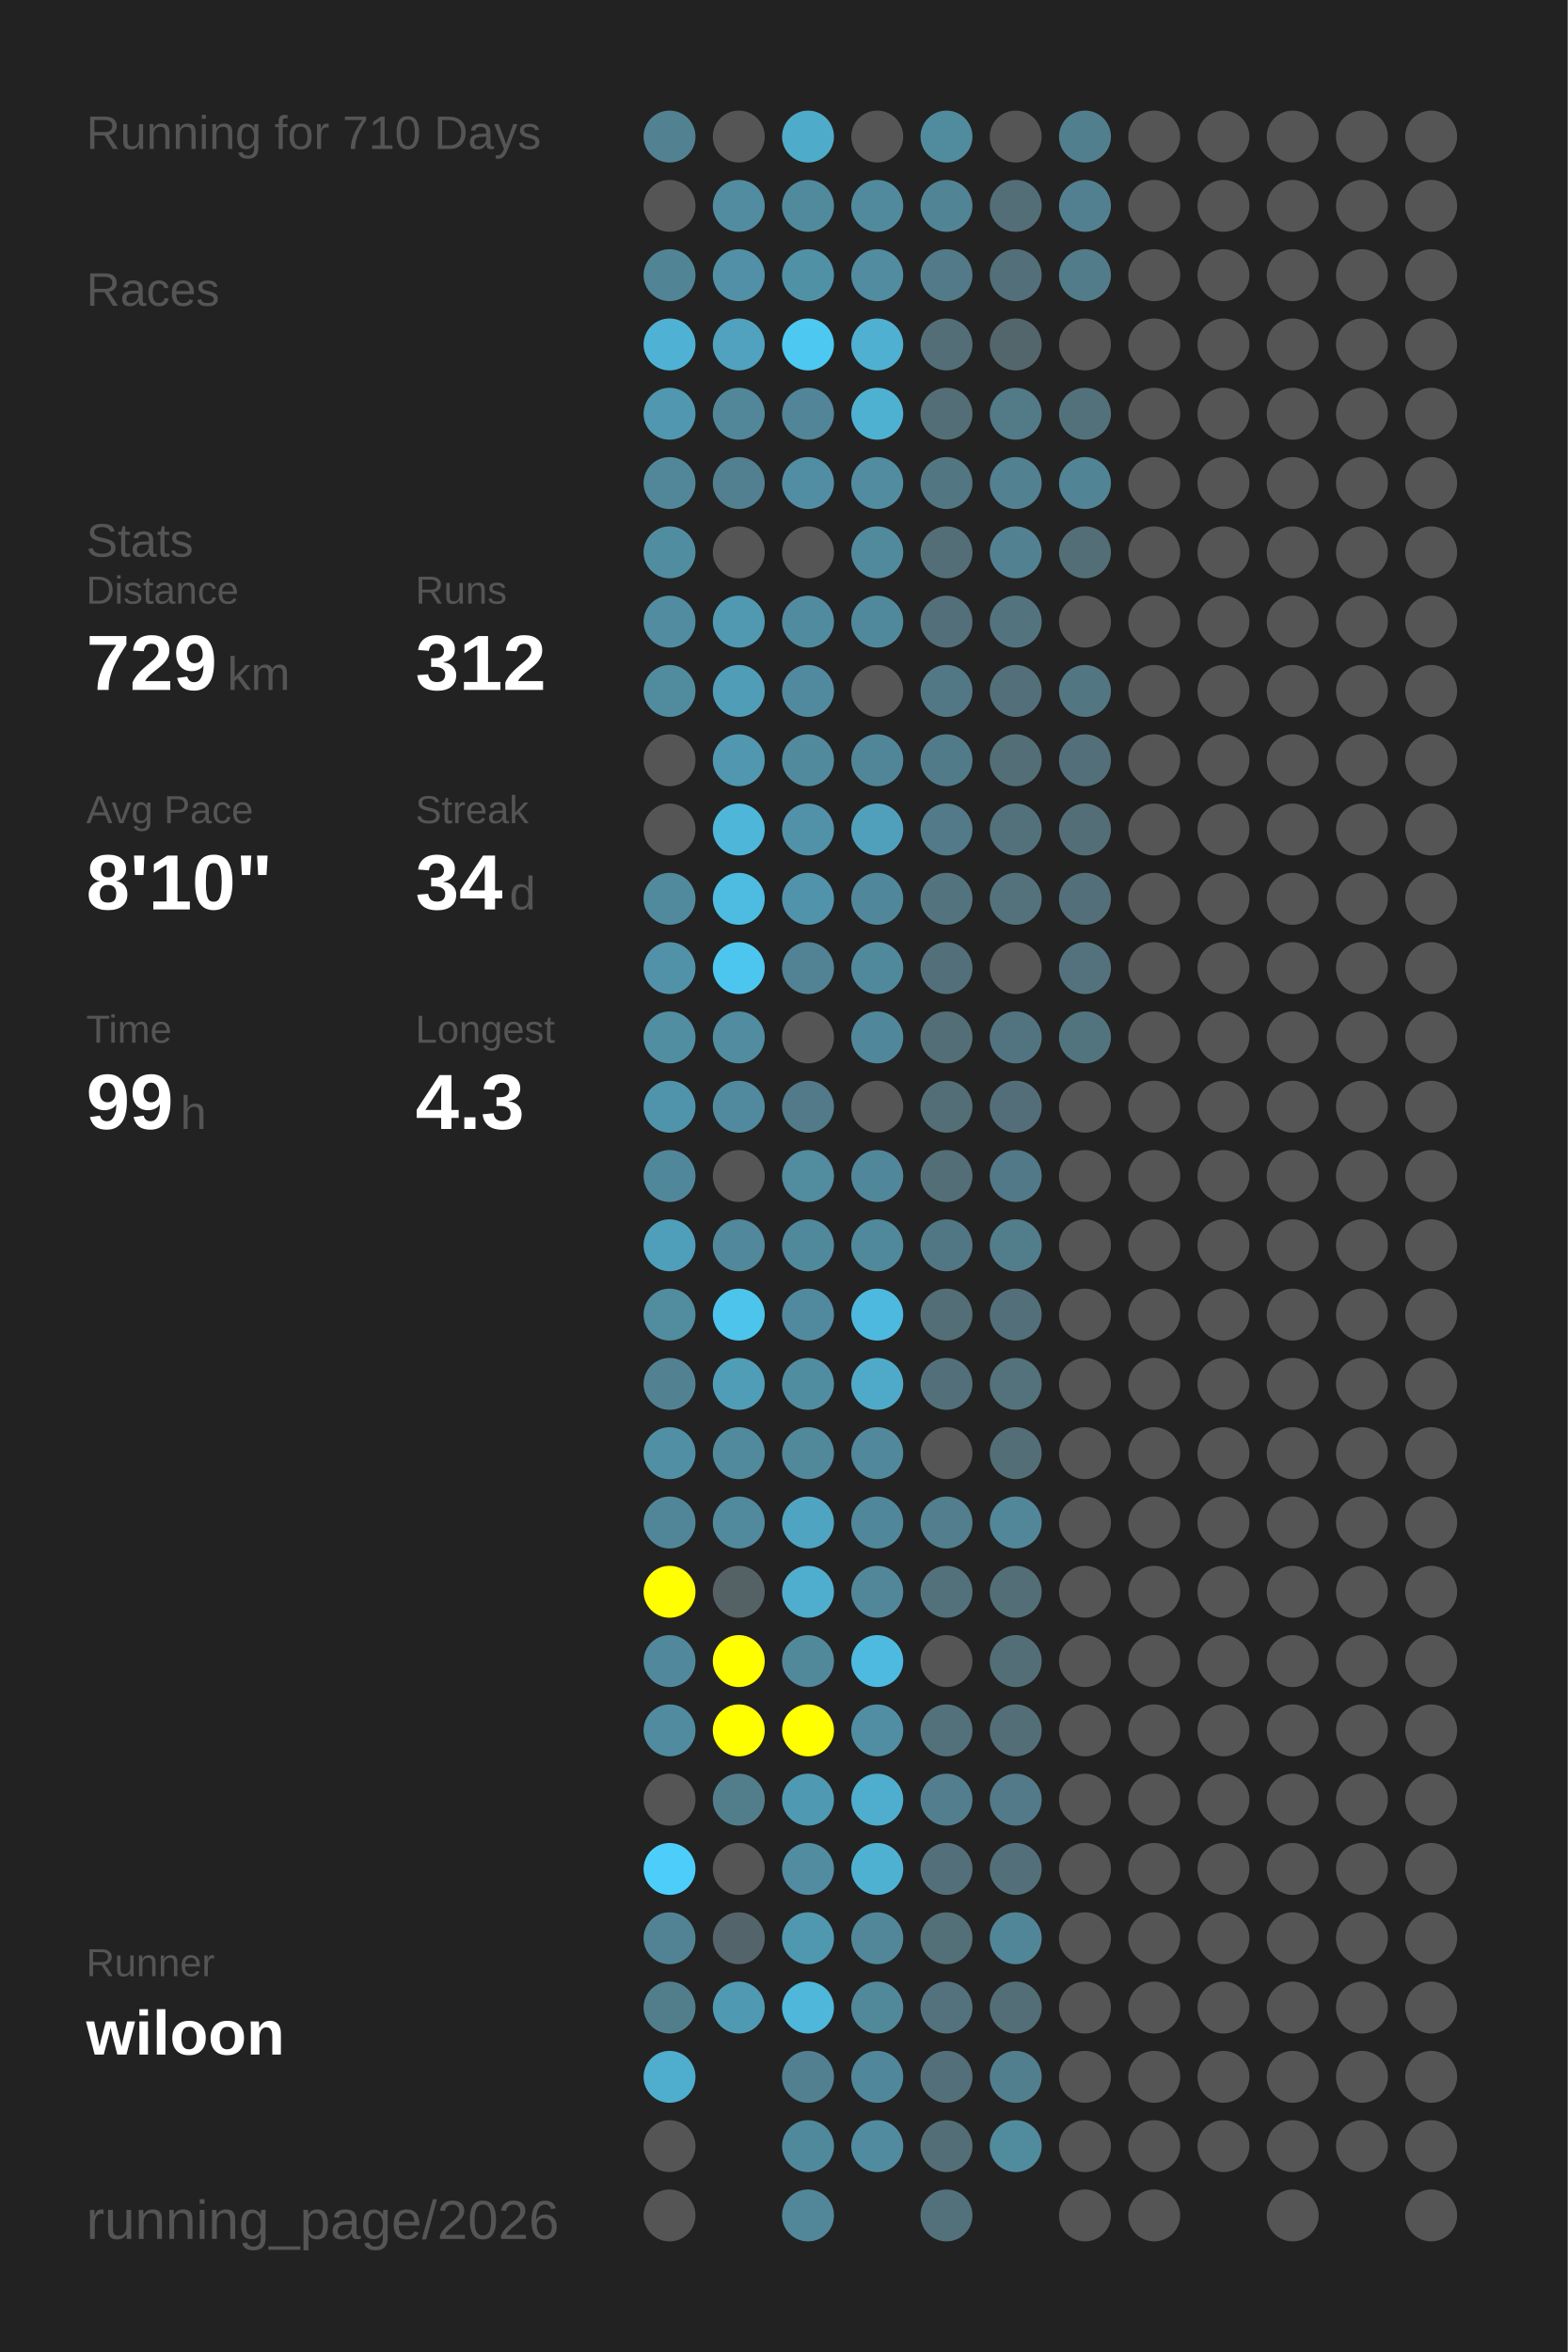
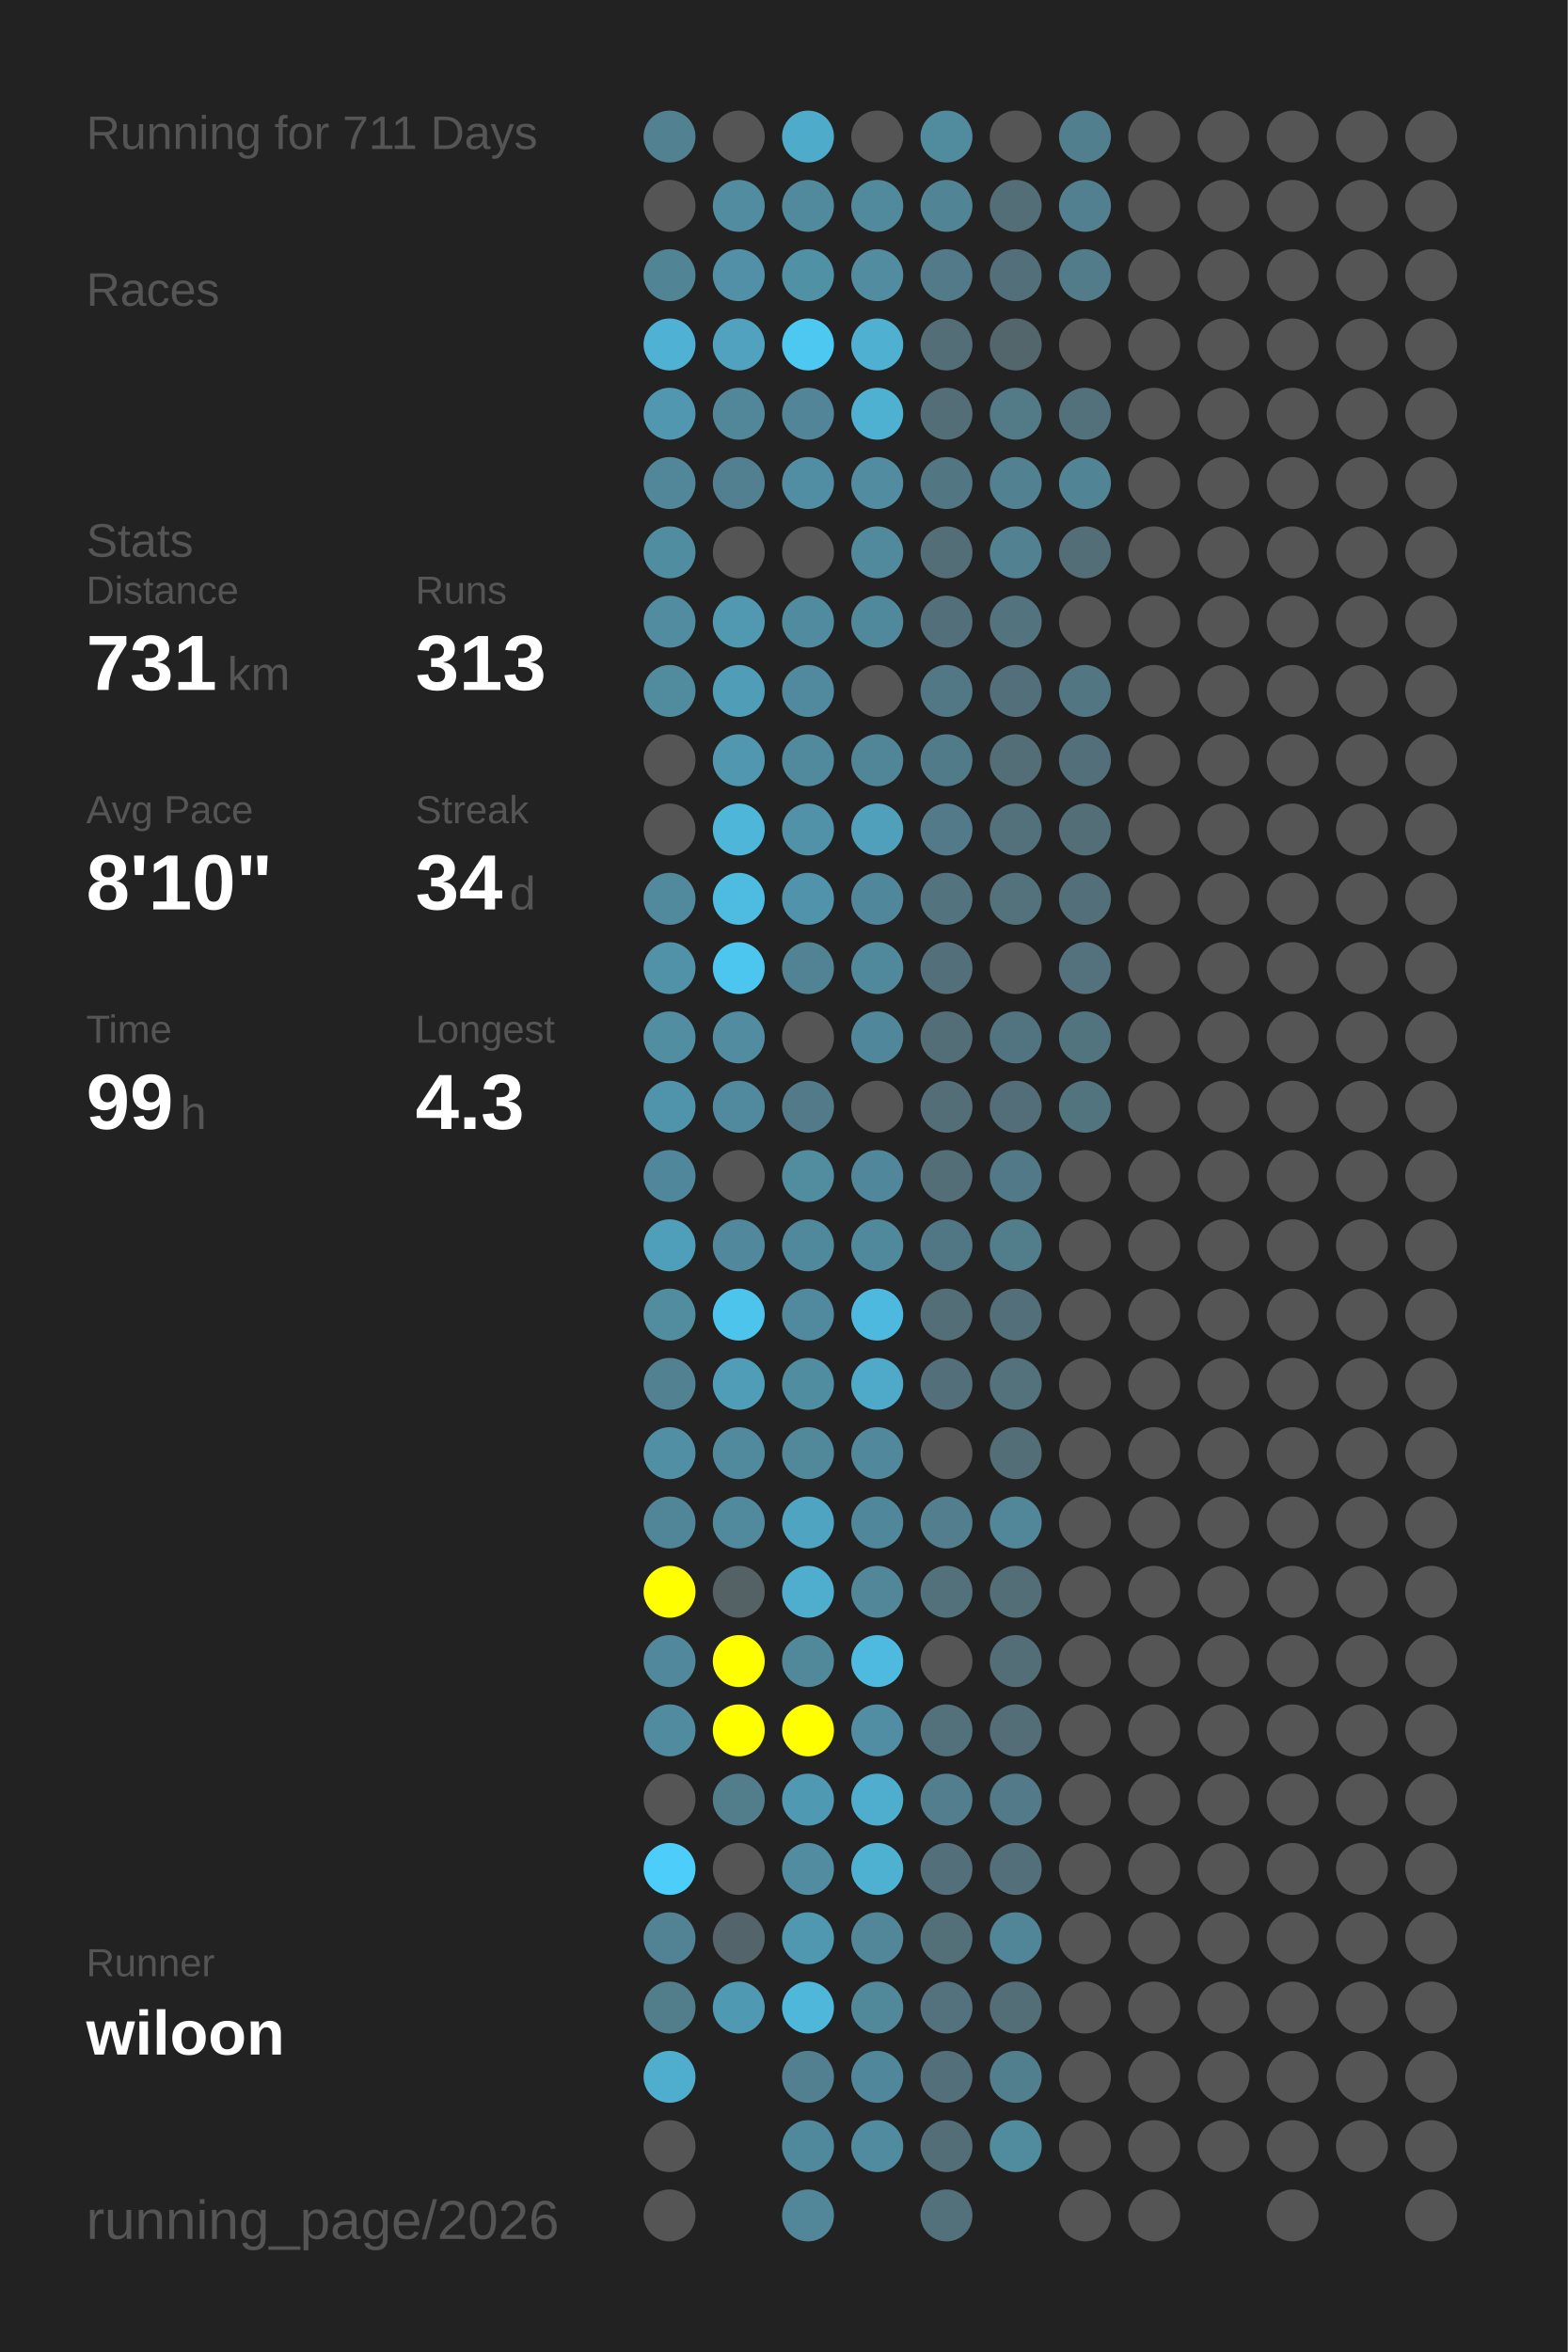
<svg xmlns="http://www.w3.org/2000/svg" baseProfile="full" height="300mm" version="1.1" viewBox="0,0,200,300" width="200mm">
  <defs />
  <rect fill="#222222" height="300" width="200" x="0" y="0" />
-   <text fill="#555555" style="font-size:6px; font-family:Arial;" x="11" y="19">Running for 710 Days</text>
+   <text fill="#555555" style="font-size:6px; font-family:Arial;" x="11" y="19">Running for 711 Days</text>
  <text fill="#555555" style="font-size:6px; font-family:Arial;" x="11" y="39">Races</text>
  <text fill="#555555" style="font-size:6px; font-family:Arial;" x="11" y="71">Stats</text>
  <text fill="#555555" style="font-size:5px; font-family:Arial;" x="11" y="77">Distance</text>
-   <text fill="#FFFFFF" style="font-size:10px; font-family:Arial; font-weight:bold;" x="11" y="88">729</text>
+   <text fill="#FFFFFF" style="font-size:10px; font-family:Arial; font-weight:bold;" x="11" y="88">731</text>
  <text fill="#555555" style="font-size:6px; font-family:Arial;" x="29" y="88">km</text>
  <text fill="#555555" style="font-size:5px; font-family:Arial;" x="53" y="77">Runs</text>
-   <text fill="#FFFFFF" style="font-size:10px; font-family:Arial; font-weight:bold;" x="53" y="88">312</text>
+   <text fill="#FFFFFF" style="font-size:10px; font-family:Arial; font-weight:bold;" x="53" y="88">313</text>
  <text fill="#555555" style="font-size:5px; font-family:Arial;" x="11" y="105">Avg Pace</text>
  <text fill="#FFFFFF" style="font-size:10px; font-family:Arial; font-weight:bold;" x="11" y="116">8'10"</text>
  <text fill="#555555" style="font-size:5px; font-family:Arial;" x="53" y="105">Streak</text>
  <text fill="#FFFFFF" style="font-size:10px; font-family:Arial; font-weight:bold;" x="53" y="116">34</text>
  <text fill="#555555" style="font-size:6px; font-family:Arial;" x="65" y="116">d</text>
  <text fill="#555555" style="font-size:5px; font-family:Arial;" x="11" y="133">Time</text>
  <text fill="#FFFFFF" style="font-size:10px; font-family:Arial; font-weight:bold;" x="11" y="144">99</text>
  <text fill="#555555" style="font-size:6px; font-family:Arial;" x="23" y="144">h</text>
  <text fill="#555555" style="font-size:5px; font-family:Arial;" x="53" y="133">Longest</text>
  <text fill="#FFFFFF" style="font-size:10px; font-family:Arial; font-weight:bold;" x="53" y="144">4.3</text>
  <text fill="#555555" style="font-size:5px; font-family:Arial;" x="11" y="252.065">Runner</text>
  <text fill="#FFFFFF" style="font-size:8px; font-family:Arial; font-weight:bold;" x="11" y="262.065">wiloon</text>
  <text fill="#555555" style="font-size:7px; font-family:Arial;" x="11" y="285.581">running_page/2026</text>
  <circle cx="85.417" cy="17.419" fill="#528191" r="3.312" />
  <circle cx="85.417" cy="26.258" fill="#555555" r="3.312" />
  <circle cx="85.417" cy="35.097" fill="#518495" r="3.312" />
  <circle cx="85.417" cy="43.935" fill="#4fb2d4" r="3.312" />
  <circle cx="85.417" cy="52.774" fill="#5097af" r="3.312" />
  <circle cx="85.417" cy="61.613" fill="#518799" r="3.312" />
  <circle cx="85.417" cy="70.452" fill="#518da1" r="3.312" />
  <circle cx="85.417" cy="79.29" fill="#518ca0" r="3.312" />
  <circle cx="85.417" cy="88.129" fill="#518b9e" r="3.312" />
  <circle cx="85.417" cy="96.968" fill="#555555" r="3.312" />
  <circle cx="85.417" cy="105.806" fill="#555555" r="3.312" />
  <circle cx="85.417" cy="114.645" fill="#518a9d" r="3.312" />
  <circle cx="85.417" cy="123.484" fill="#5192a8" r="3.312" />
  <circle cx="85.417" cy="132.323" fill="#518ea2" r="3.312" />
  <circle cx="85.417" cy="141.161" fill="#5094ab" r="3.312" />
  <circle cx="85.417" cy="150" fill="#51879a" r="3.312" />
  <circle cx="85.417" cy="158.839" fill="#509fba" r="3.312" />
  <circle cx="85.417" cy="167.677" fill="#518c9f" r="3.312" />
  <circle cx="85.417" cy="176.516" fill="#528292" r="3.312" />
  <circle cx="85.417" cy="185.355" fill="#518fa4" r="3.312" />
  <circle cx="85.417" cy="194.194" fill="#518698" r="3.312" />
  <circle cx="85.417" cy="203.032" fill="#FFFF00" r="3.312" />
  <circle cx="85.417" cy="211.871" fill="#51889b" r="3.312" />
  <circle cx="85.417" cy="220.71" fill="#518b9f" r="3.312" />
  <circle cx="85.417" cy="229.548" fill="#555555" r="3.312" />
  <circle cx="85.417" cy="238.387" fill="#4dcefa" r="3.312" />
  <circle cx="85.417" cy="247.226" fill="#528394" r="3.312" />
  <circle cx="85.417" cy="256.065" fill="#527e8c" r="3.312" />
  <circle cx="85.417" cy="264.903" fill="#4fadcd" r="3.312" />
  <circle cx="85.417" cy="273.742" fill="#555555" r="3.312" />
  <circle cx="85.417" cy="282.581" fill="#555555" r="3.312" />
  <circle cx="94.25" cy="17.419" fill="#555555" r="3.312" />
  <circle cx="94.25" cy="26.258" fill="#518ca0" r="3.312" />
  <circle cx="94.25" cy="35.097" fill="#5190a6" r="3.312" />
  <circle cx="94.25" cy="43.935" fill="#50a2be" r="3.312" />
  <circle cx="94.25" cy="52.774" fill="#518799" r="3.312" />
  <circle cx="94.25" cy="61.613" fill="#528090" r="3.312" />
  <circle cx="94.25" cy="70.452" fill="#555555" r="3.312" />
  <circle cx="94.25" cy="79.29" fill="#5099b1" r="3.312" />
  <circle cx="94.25" cy="88.129" fill="#509db7" r="3.312" />
  <circle cx="94.25" cy="96.968" fill="#5097af" r="3.312" />
  <circle cx="94.25" cy="105.806" fill="#4eb6d9" r="3.312" />
  <circle cx="94.25" cy="114.645" fill="#4ebbe0" r="3.312" />
  <circle cx="94.25" cy="123.484" fill="#4dc6ef" r="3.312" />
  <circle cx="94.25" cy="132.323" fill="#518ca0" r="3.312" />
  <circle cx="94.25" cy="141.161" fill="#518a9e" r="3.312" />
  <circle cx="94.25" cy="150" fill="#555555" r="3.312" />
  <circle cx="94.25" cy="158.839" fill="#51889b" r="3.312" />
  <circle cx="94.25" cy="167.677" fill="#4dc4ec" r="3.312" />
  <circle cx="94.25" cy="176.516" fill="#509db7" r="3.312" />
  <circle cx="94.25" cy="185.355" fill="#518a9d" r="3.312" />
  <circle cx="94.25" cy="194.194" fill="#51899d" r="3.312" />
  <circle cx="94.25" cy="203.032" fill="#546266" r="3.312" />
  <circle cx="94.25" cy="211.871" fill="#FFFF00" r="3.312" />
  <circle cx="94.25" cy="220.71" fill="#FFFF00" r="3.312" />
  <circle cx="94.25" cy="229.548" fill="#527e8c" r="3.312" />
  <circle cx="94.25" cy="238.387" fill="#555555" r="3.312" />
  <circle cx="94.25" cy="247.226" fill="#53656b" r="3.312" />
  <circle cx="94.25" cy="256.065" fill="#5099b2" r="3.312" />
  <circle cx="103.083" cy="17.419" fill="#4fabca" r="3.312" />
  <circle cx="103.083" cy="26.258" fill="#518a9d" r="3.312" />
  <circle cx="103.083" cy="35.097" fill="#5191a6" r="3.312" />
  <circle cx="103.083" cy="43.935" fill="#4dc8f1" r="3.312" />
  <circle cx="103.083" cy="52.774" fill="#518597" r="3.312" />
  <circle cx="103.083" cy="61.613" fill="#518ea3" r="3.312" />
  <circle cx="103.083" cy="70.452" fill="#555555" r="3.312" />
  <circle cx="103.083" cy="79.29" fill="#518b9f" r="3.312" />
  <circle cx="103.083" cy="88.129" fill="#518a9e" r="3.312" />
  <circle cx="103.083" cy="96.968" fill="#518a9d" r="3.312" />
  <circle cx="103.083" cy="105.806" fill="#5192a9" r="3.312" />
  <circle cx="103.083" cy="114.645" fill="#5093aa" r="3.312" />
  <circle cx="103.083" cy="123.484" fill="#528394" r="3.312" />
  <circle cx="103.083" cy="132.323" fill="#555555" r="3.312" />
  <circle cx="103.083" cy="141.161" fill="#527a88" r="3.312" />
  <circle cx="103.083" cy="150" fill="#518c9f" r="3.312" />
  <circle cx="103.083" cy="158.839" fill="#51899c" r="3.312" />
  <circle cx="103.083" cy="167.677" fill="#518a9e" r="3.312" />
  <circle cx="103.083" cy="176.516" fill="#518da1" r="3.312" />
  <circle cx="103.083" cy="185.355" fill="#51889a" r="3.312" />
  <circle cx="103.083" cy="194.194" fill="#4fa4c1" r="3.312" />
  <circle cx="103.083" cy="203.032" fill="#4faece" r="3.312" />
  <circle cx="103.083" cy="211.871" fill="#51899b" r="3.312" />
  <circle cx="103.083" cy="220.71" fill="#FFFF00" r="3.312" />
  <circle cx="103.083" cy="229.548" fill="#5099b2" r="3.312" />
  <circle cx="103.083" cy="238.387" fill="#518ca0" r="3.312" />
  <circle cx="103.083" cy="247.226" fill="#5098b0" r="3.312" />
  <circle cx="103.083" cy="256.065" fill="#4eb7da" r="3.312" />
  <circle cx="103.083" cy="264.903" fill="#528090" r="3.312" />
  <circle cx="103.083" cy="273.742" fill="#51899c" r="3.312" />
  <circle cx="103.083" cy="282.581" fill="#518799" r="3.312" />
  <circle cx="111.917" cy="17.419" fill="#555555" r="3.312" />
  <circle cx="111.917" cy="26.258" fill="#518a9d" r="3.312" />
  <circle cx="111.917" cy="35.097" fill="#518ca0" r="3.312" />
  <circle cx="111.917" cy="43.935" fill="#4fb0d1" r="3.312" />
  <circle cx="111.917" cy="52.774" fill="#4fb1d2" r="3.312" />
  <circle cx="111.917" cy="61.613" fill="#518ca0" r="3.312" />
  <circle cx="111.917" cy="70.452" fill="#518a9d" r="3.312" />
  <circle cx="111.917" cy="79.29" fill="#51899c" r="3.312" />
  <circle cx="111.917" cy="88.129" fill="#555555" r="3.312" />
  <circle cx="111.917" cy="96.968" fill="#518698" r="3.312" />
  <circle cx="111.917" cy="105.806" fill="#50a0bb" r="3.312" />
  <circle cx="111.917" cy="114.645" fill="#51879a" r="3.312" />
  <circle cx="111.917" cy="123.484" fill="#51899c" r="3.312" />
  <circle cx="111.917" cy="132.323" fill="#51879a" r="3.312" />
  <circle cx="111.917" cy="141.161" fill="#555555" r="3.312" />
  <circle cx="111.917" cy="150" fill="#51879a" r="3.312" />
  <circle cx="111.917" cy="158.839" fill="#51899c" r="3.312" />
  <circle cx="111.917" cy="167.677" fill="#4eb9de" r="3.312" />
  <circle cx="111.917" cy="176.516" fill="#4faac9" r="3.312" />
  <circle cx="111.917" cy="185.355" fill="#51889b" r="3.312" />
  <circle cx="111.917" cy="194.194" fill="#51879a" r="3.312" />
  <circle cx="111.917" cy="203.032" fill="#518799" r="3.312" />
  <circle cx="111.917" cy="211.871" fill="#4ebadf" r="3.312" />
  <circle cx="111.917" cy="220.71" fill="#518ea3" r="3.312" />
  <circle cx="111.917" cy="229.548" fill="#4fadcd" r="3.312" />
  <circle cx="111.917" cy="238.387" fill="#4fb1d2" r="3.312" />
  <circle cx="111.917" cy="247.226" fill="#518799" r="3.312" />
  <circle cx="111.917" cy="256.065" fill="#51889a" r="3.312" />
  <circle cx="111.917" cy="264.903" fill="#51879a" r="3.312" />
  <circle cx="111.917" cy="273.742" fill="#518b9f" r="3.312" />
  <circle cx="120.75" cy="17.419" fill="#518b9e" r="3.312" />
  <circle cx="120.75" cy="26.258" fill="#518495" r="3.312" />
  <circle cx="120.75" cy="35.097" fill="#527a88" r="3.312" />
  <circle cx="120.75" cy="43.935" fill="#536e77" r="3.312" />
  <circle cx="120.75" cy="52.774" fill="#536e77" r="3.312" />
  <circle cx="120.75" cy="61.613" fill="#527682" r="3.312" />
  <circle cx="120.75" cy="70.452" fill="#536e77" r="3.312" />
  <circle cx="120.75" cy="79.29" fill="#536f79" r="3.312" />
  <circle cx="120.75" cy="88.129" fill="#527885" r="3.312" />
  <circle cx="120.75" cy="96.968" fill="#527b89" r="3.312" />
  <circle cx="120.75" cy="105.806" fill="#527a88" r="3.312" />
  <circle cx="120.75" cy="114.645" fill="#53747f" r="3.312" />
  <circle cx="120.75" cy="123.484" fill="#536f79" r="3.312" />
  <circle cx="120.75" cy="132.323" fill="#536e77" r="3.312" />
  <circle cx="120.75" cy="141.161" fill="#536e77" r="3.312" />
  <circle cx="120.75" cy="150" fill="#536e77" r="3.312" />
  <circle cx="120.75" cy="158.839" fill="#527784" r="3.312" />
  <circle cx="120.75" cy="167.677" fill="#536e77" r="3.312" />
  <circle cx="120.75" cy="176.516" fill="#53707a" r="3.312" />
  <circle cx="120.75" cy="185.355" fill="#555555" r="3.312" />
  <circle cx="120.75" cy="194.194" fill="#527e8d" r="3.312" />
  <circle cx="120.75" cy="203.032" fill="#53717b" r="3.312" />
  <circle cx="120.75" cy="211.871" fill="#555555" r="3.312" />
  <circle cx="120.75" cy="220.71" fill="#53717b" r="3.312" />
  <circle cx="120.75" cy="229.548" fill="#527e8d" r="3.312" />
  <circle cx="120.75" cy="238.387" fill="#536f79" r="3.312" />
  <circle cx="120.75" cy="247.226" fill="#536f78" r="3.312" />
  <circle cx="120.75" cy="256.065" fill="#53727d" r="3.312" />
  <circle cx="120.75" cy="264.903" fill="#536f79" r="3.312" />
  <circle cx="120.75" cy="273.742" fill="#536e77" r="3.312" />
  <circle cx="120.75" cy="282.581" fill="#53717b" r="3.312" />
  <circle cx="129.583" cy="17.419" fill="#555555" r="3.312" />
  <circle cx="129.583" cy="26.258" fill="#536e77" r="3.312" />
  <circle cx="129.583" cy="35.097" fill="#536f79" r="3.312" />
  <circle cx="129.583" cy="43.935" fill="#53666c" r="3.312" />
  <circle cx="129.583" cy="52.774" fill="#527a87" r="3.312" />
  <circle cx="129.583" cy="61.613" fill="#528191" r="3.312" />
  <circle cx="129.583" cy="70.452" fill="#528292" r="3.312" />
  <circle cx="129.583" cy="79.29" fill="#53747f" r="3.312" />
  <circle cx="129.583" cy="88.129" fill="#536f79" r="3.312" />
  <circle cx="129.583" cy="96.968" fill="#536e77" r="3.312" />
  <circle cx="129.583" cy="105.806" fill="#53717b" r="3.312" />
  <circle cx="129.583" cy="114.645" fill="#53727c" r="3.312" />
  <circle cx="129.583" cy="123.484" fill="#555555" r="3.312" />
  <circle cx="129.583" cy="132.323" fill="#527480" r="3.312" />
  <circle cx="129.583" cy="141.161" fill="#536e78" r="3.312" />
  <circle cx="129.583" cy="150" fill="#527987" r="3.312" />
  <circle cx="129.583" cy="158.839" fill="#527e8c" r="3.312" />
  <circle cx="129.583" cy="167.677" fill="#536f79" r="3.312" />
  <circle cx="129.583" cy="176.516" fill="#53727c" r="3.312" />
  <circle cx="129.583" cy="185.355" fill="#536e77" r="3.312" />
  <circle cx="129.583" cy="194.194" fill="#518799" r="3.312" />
  <circle cx="129.583" cy="203.032" fill="#536e77" r="3.312" />
  <circle cx="129.583" cy="211.871" fill="#536e77" r="3.312" />
  <circle cx="129.583" cy="220.71" fill="#536e77" r="3.312" />
  <circle cx="129.583" cy="229.548" fill="#527a88" r="3.312" />
  <circle cx="129.583" cy="238.387" fill="#536f79" r="3.312" />
  <circle cx="129.583" cy="247.226" fill="#518698" r="3.312" />
  <circle cx="129.583" cy="256.065" fill="#536e77" r="3.312" />
  <circle cx="129.583" cy="264.903" fill="#527f8e" r="3.312" />
  <circle cx="129.583" cy="273.742" fill="#518b9e" r="3.312" />
  <circle cx="138.417" cy="17.419" fill="#527f8e" r="3.312" />
  <circle cx="138.417" cy="26.258" fill="#528090" r="3.312" />
  <circle cx="138.417" cy="35.097" fill="#527c8a" r="3.312" />
  <circle cx="138.417" cy="43.935" fill="#555555" r="3.312" />
  <circle cx="138.417" cy="52.774" fill="#53717b" r="3.312" />
  <circle cx="138.417" cy="61.613" fill="#518495" r="3.312" />
  <circle cx="138.417" cy="70.452" fill="#536e77" r="3.312" />
  <circle cx="138.417" cy="79.29" fill="#555555" r="3.312" />
  <circle cx="138.417" cy="88.129" fill="#527682" r="3.312" />
  <circle cx="138.417" cy="96.968" fill="#536f79" r="3.312" />
  <circle cx="138.417" cy="105.806" fill="#536e77" r="3.312" />
  <circle cx="138.417" cy="114.645" fill="#53707a" r="3.312" />
  <circle cx="138.417" cy="123.484" fill="#53727d" r="3.312" />
  <circle cx="138.417" cy="132.323" fill="#52747f" r="3.312" />
-   <circle cx="138.417" cy="141.161" fill="#555555" r="3.312" />
+   <circle cx="138.417" cy="141.161" fill="#52747f" r="3.312" />
  <circle cx="138.417" cy="150" fill="#555555" r="3.312" />
  <circle cx="138.417" cy="158.839" fill="#555555" r="3.312" />
  <circle cx="138.417" cy="167.677" fill="#555555" r="3.312" />
  <circle cx="138.417" cy="176.516" fill="#555555" r="3.312" />
  <circle cx="138.417" cy="185.355" fill="#555555" r="3.312" />
  <circle cx="138.417" cy="194.194" fill="#555555" r="3.312" />
  <circle cx="138.417" cy="203.032" fill="#555555" r="3.312" />
  <circle cx="138.417" cy="211.871" fill="#555555" r="3.312" />
  <circle cx="138.417" cy="220.71" fill="#555555" r="3.312" />
  <circle cx="138.417" cy="229.548" fill="#555555" r="3.312" />
  <circle cx="138.417" cy="238.387" fill="#555555" r="3.312" />
  <circle cx="138.417" cy="247.226" fill="#555555" r="3.312" />
  <circle cx="138.417" cy="256.065" fill="#555555" r="3.312" />
  <circle cx="138.417" cy="264.903" fill="#555555" r="3.312" />
  <circle cx="138.417" cy="273.742" fill="#555555" r="3.312" />
  <circle cx="138.417" cy="282.581" fill="#555555" r="3.312" />
  <circle cx="147.25" cy="17.419" fill="#555555" r="3.312" />
  <circle cx="147.25" cy="26.258" fill="#555555" r="3.312" />
  <circle cx="147.25" cy="35.097" fill="#555555" r="3.312" />
  <circle cx="147.25" cy="43.935" fill="#555555" r="3.312" />
  <circle cx="147.25" cy="52.774" fill="#555555" r="3.312" />
  <circle cx="147.25" cy="61.613" fill="#555555" r="3.312" />
  <circle cx="147.25" cy="70.452" fill="#555555" r="3.312" />
  <circle cx="147.25" cy="79.29" fill="#555555" r="3.312" />
  <circle cx="147.25" cy="88.129" fill="#555555" r="3.312" />
  <circle cx="147.25" cy="96.968" fill="#555555" r="3.312" />
  <circle cx="147.25" cy="105.806" fill="#555555" r="3.312" />
  <circle cx="147.25" cy="114.645" fill="#555555" r="3.312" />
  <circle cx="147.25" cy="123.484" fill="#555555" r="3.312" />
  <circle cx="147.25" cy="132.323" fill="#555555" r="3.312" />
  <circle cx="147.25" cy="141.161" fill="#555555" r="3.312" />
  <circle cx="147.25" cy="150" fill="#555555" r="3.312" />
  <circle cx="147.25" cy="158.839" fill="#555555" r="3.312" />
  <circle cx="147.25" cy="167.677" fill="#555555" r="3.312" />
  <circle cx="147.25" cy="176.516" fill="#555555" r="3.312" />
  <circle cx="147.25" cy="185.355" fill="#555555" r="3.312" />
  <circle cx="147.25" cy="194.194" fill="#555555" r="3.312" />
  <circle cx="147.25" cy="203.032" fill="#555555" r="3.312" />
  <circle cx="147.25" cy="211.871" fill="#555555" r="3.312" />
  <circle cx="147.25" cy="220.71" fill="#555555" r="3.312" />
  <circle cx="147.25" cy="229.548" fill="#555555" r="3.312" />
  <circle cx="147.25" cy="238.387" fill="#555555" r="3.312" />
  <circle cx="147.25" cy="247.226" fill="#555555" r="3.312" />
  <circle cx="147.25" cy="256.065" fill="#555555" r="3.312" />
  <circle cx="147.25" cy="264.903" fill="#555555" r="3.312" />
  <circle cx="147.25" cy="273.742" fill="#555555" r="3.312" />
  <circle cx="147.25" cy="282.581" fill="#555555" r="3.312" />
  <circle cx="156.083" cy="17.419" fill="#555555" r="3.312" />
  <circle cx="156.083" cy="26.258" fill="#555555" r="3.312" />
  <circle cx="156.083" cy="35.097" fill="#555555" r="3.312" />
  <circle cx="156.083" cy="43.935" fill="#555555" r="3.312" />
  <circle cx="156.083" cy="52.774" fill="#555555" r="3.312" />
  <circle cx="156.083" cy="61.613" fill="#555555" r="3.312" />
  <circle cx="156.083" cy="70.452" fill="#555555" r="3.312" />
  <circle cx="156.083" cy="79.29" fill="#555555" r="3.312" />
  <circle cx="156.083" cy="88.129" fill="#555555" r="3.312" />
  <circle cx="156.083" cy="96.968" fill="#555555" r="3.312" />
  <circle cx="156.083" cy="105.806" fill="#555555" r="3.312" />
  <circle cx="156.083" cy="114.645" fill="#555555" r="3.312" />
  <circle cx="156.083" cy="123.484" fill="#555555" r="3.312" />
  <circle cx="156.083" cy="132.323" fill="#555555" r="3.312" />
  <circle cx="156.083" cy="141.161" fill="#555555" r="3.312" />
  <circle cx="156.083" cy="150" fill="#555555" r="3.312" />
  <circle cx="156.083" cy="158.839" fill="#555555" r="3.312" />
  <circle cx="156.083" cy="167.677" fill="#555555" r="3.312" />
  <circle cx="156.083" cy="176.516" fill="#555555" r="3.312" />
  <circle cx="156.083" cy="185.355" fill="#555555" r="3.312" />
  <circle cx="156.083" cy="194.194" fill="#555555" r="3.312" />
  <circle cx="156.083" cy="203.032" fill="#555555" r="3.312" />
  <circle cx="156.083" cy="211.871" fill="#555555" r="3.312" />
  <circle cx="156.083" cy="220.71" fill="#555555" r="3.312" />
  <circle cx="156.083" cy="229.548" fill="#555555" r="3.312" />
  <circle cx="156.083" cy="238.387" fill="#555555" r="3.312" />
  <circle cx="156.083" cy="247.226" fill="#555555" r="3.312" />
  <circle cx="156.083" cy="256.065" fill="#555555" r="3.312" />
  <circle cx="156.083" cy="264.903" fill="#555555" r="3.312" />
  <circle cx="156.083" cy="273.742" fill="#555555" r="3.312" />
  <circle cx="164.917" cy="17.419" fill="#555555" r="3.312" />
  <circle cx="164.917" cy="26.258" fill="#555555" r="3.312" />
  <circle cx="164.917" cy="35.097" fill="#555555" r="3.312" />
  <circle cx="164.917" cy="43.935" fill="#555555" r="3.312" />
  <circle cx="164.917" cy="52.774" fill="#555555" r="3.312" />
  <circle cx="164.917" cy="61.613" fill="#555555" r="3.312" />
  <circle cx="164.917" cy="70.452" fill="#555555" r="3.312" />
  <circle cx="164.917" cy="79.29" fill="#555555" r="3.312" />
  <circle cx="164.917" cy="88.129" fill="#555555" r="3.312" />
  <circle cx="164.917" cy="96.968" fill="#555555" r="3.312" />
  <circle cx="164.917" cy="105.806" fill="#555555" r="3.312" />
  <circle cx="164.917" cy="114.645" fill="#555555" r="3.312" />
  <circle cx="164.917" cy="123.484" fill="#555555" r="3.312" />
  <circle cx="164.917" cy="132.323" fill="#555555" r="3.312" />
  <circle cx="164.917" cy="141.161" fill="#555555" r="3.312" />
  <circle cx="164.917" cy="150" fill="#555555" r="3.312" />
  <circle cx="164.917" cy="158.839" fill="#555555" r="3.312" />
  <circle cx="164.917" cy="167.677" fill="#555555" r="3.312" />
  <circle cx="164.917" cy="176.516" fill="#555555" r="3.312" />
  <circle cx="164.917" cy="185.355" fill="#555555" r="3.312" />
  <circle cx="164.917" cy="194.194" fill="#555555" r="3.312" />
  <circle cx="164.917" cy="203.032" fill="#555555" r="3.312" />
  <circle cx="164.917" cy="211.871" fill="#555555" r="3.312" />
  <circle cx="164.917" cy="220.71" fill="#555555" r="3.312" />
  <circle cx="164.917" cy="229.548" fill="#555555" r="3.312" />
  <circle cx="164.917" cy="238.387" fill="#555555" r="3.312" />
  <circle cx="164.917" cy="247.226" fill="#555555" r="3.312" />
  <circle cx="164.917" cy="256.065" fill="#555555" r="3.312" />
  <circle cx="164.917" cy="264.903" fill="#555555" r="3.312" />
  <circle cx="164.917" cy="273.742" fill="#555555" r="3.312" />
  <circle cx="164.917" cy="282.581" fill="#555555" r="3.312" />
  <circle cx="173.75" cy="17.419" fill="#555555" r="3.312" />
  <circle cx="173.75" cy="26.258" fill="#555555" r="3.312" />
  <circle cx="173.75" cy="35.097" fill="#555555" r="3.312" />
  <circle cx="173.75" cy="43.935" fill="#555555" r="3.312" />
  <circle cx="173.75" cy="52.774" fill="#555555" r="3.312" />
  <circle cx="173.75" cy="61.613" fill="#555555" r="3.312" />
  <circle cx="173.75" cy="70.452" fill="#555555" r="3.312" />
  <circle cx="173.75" cy="79.29" fill="#555555" r="3.312" />
  <circle cx="173.75" cy="88.129" fill="#555555" r="3.312" />
  <circle cx="173.75" cy="96.968" fill="#555555" r="3.312" />
  <circle cx="173.75" cy="105.806" fill="#555555" r="3.312" />
  <circle cx="173.75" cy="114.645" fill="#555555" r="3.312" />
  <circle cx="173.75" cy="123.484" fill="#555555" r="3.312" />
  <circle cx="173.75" cy="132.323" fill="#555555" r="3.312" />
  <circle cx="173.75" cy="141.161" fill="#555555" r="3.312" />
  <circle cx="173.75" cy="150" fill="#555555" r="3.312" />
  <circle cx="173.75" cy="158.839" fill="#555555" r="3.312" />
  <circle cx="173.75" cy="167.677" fill="#555555" r="3.312" />
  <circle cx="173.75" cy="176.516" fill="#555555" r="3.312" />
  <circle cx="173.75" cy="185.355" fill="#555555" r="3.312" />
  <circle cx="173.75" cy="194.194" fill="#555555" r="3.312" />
  <circle cx="173.75" cy="203.032" fill="#555555" r="3.312" />
  <circle cx="173.75" cy="211.871" fill="#555555" r="3.312" />
  <circle cx="173.75" cy="220.71" fill="#555555" r="3.312" />
  <circle cx="173.75" cy="229.548" fill="#555555" r="3.312" />
  <circle cx="173.75" cy="238.387" fill="#555555" r="3.312" />
  <circle cx="173.75" cy="247.226" fill="#555555" r="3.312" />
  <circle cx="173.75" cy="256.065" fill="#555555" r="3.312" />
  <circle cx="173.75" cy="264.903" fill="#555555" r="3.312" />
  <circle cx="173.75" cy="273.742" fill="#555555" r="3.312" />
  <circle cx="182.583" cy="17.419" fill="#555555" r="3.312" />
  <circle cx="182.583" cy="26.258" fill="#555555" r="3.312" />
  <circle cx="182.583" cy="35.097" fill="#555555" r="3.312" />
  <circle cx="182.583" cy="43.935" fill="#555555" r="3.312" />
  <circle cx="182.583" cy="52.774" fill="#555555" r="3.312" />
  <circle cx="182.583" cy="61.613" fill="#555555" r="3.312" />
  <circle cx="182.583" cy="70.452" fill="#555555" r="3.312" />
  <circle cx="182.583" cy="79.29" fill="#555555" r="3.312" />
  <circle cx="182.583" cy="88.129" fill="#555555" r="3.312" />
  <circle cx="182.583" cy="96.968" fill="#555555" r="3.312" />
  <circle cx="182.583" cy="105.806" fill="#555555" r="3.312" />
  <circle cx="182.583" cy="114.645" fill="#555555" r="3.312" />
  <circle cx="182.583" cy="123.484" fill="#555555" r="3.312" />
  <circle cx="182.583" cy="132.323" fill="#555555" r="3.312" />
  <circle cx="182.583" cy="141.161" fill="#555555" r="3.312" />
  <circle cx="182.583" cy="150" fill="#555555" r="3.312" />
  <circle cx="182.583" cy="158.839" fill="#555555" r="3.312" />
  <circle cx="182.583" cy="167.677" fill="#555555" r="3.312" />
  <circle cx="182.583" cy="176.516" fill="#555555" r="3.312" />
  <circle cx="182.583" cy="185.355" fill="#555555" r="3.312" />
  <circle cx="182.583" cy="194.194" fill="#555555" r="3.312" />
  <circle cx="182.583" cy="203.032" fill="#555555" r="3.312" />
  <circle cx="182.583" cy="211.871" fill="#555555" r="3.312" />
  <circle cx="182.583" cy="220.71" fill="#555555" r="3.312" />
  <circle cx="182.583" cy="229.548" fill="#555555" r="3.312" />
  <circle cx="182.583" cy="238.387" fill="#555555" r="3.312" />
  <circle cx="182.583" cy="247.226" fill="#555555" r="3.312" />
  <circle cx="182.583" cy="256.065" fill="#555555" r="3.312" />
  <circle cx="182.583" cy="264.903" fill="#555555" r="3.312" />
  <circle cx="182.583" cy="273.742" fill="#555555" r="3.312" />
  <circle cx="182.583" cy="282.581" fill="#555555" r="3.312" />
</svg>
